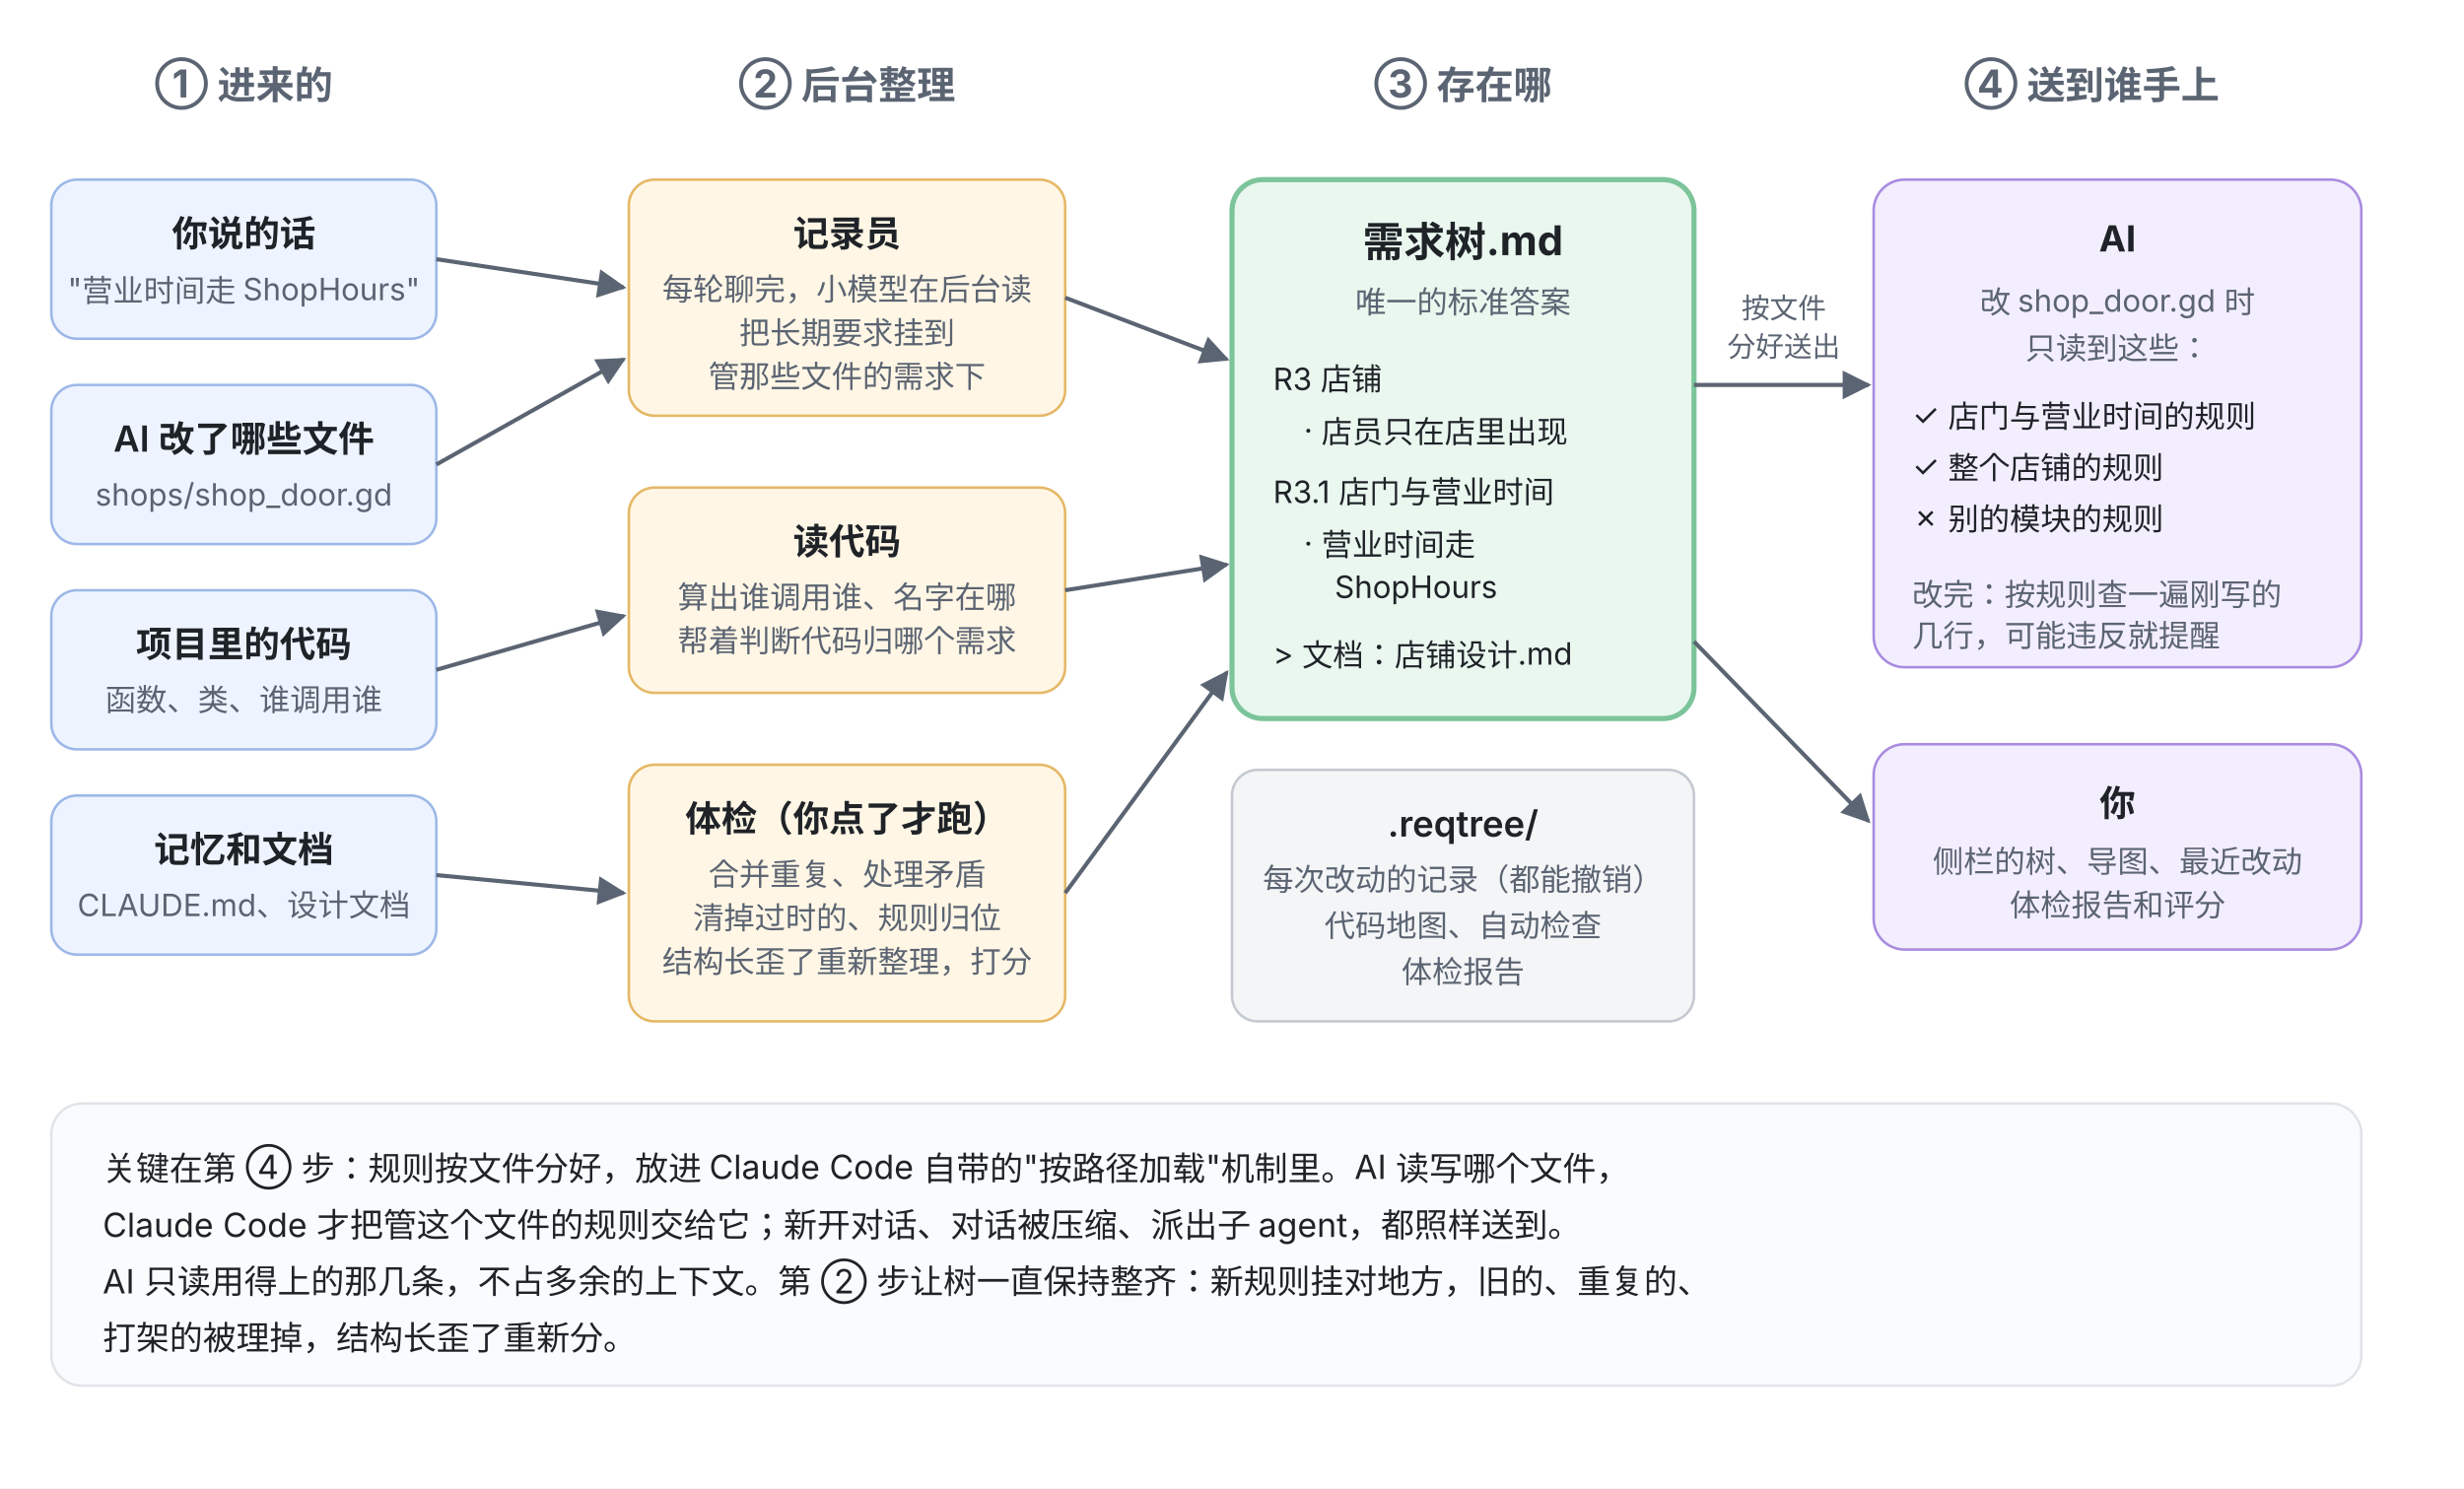
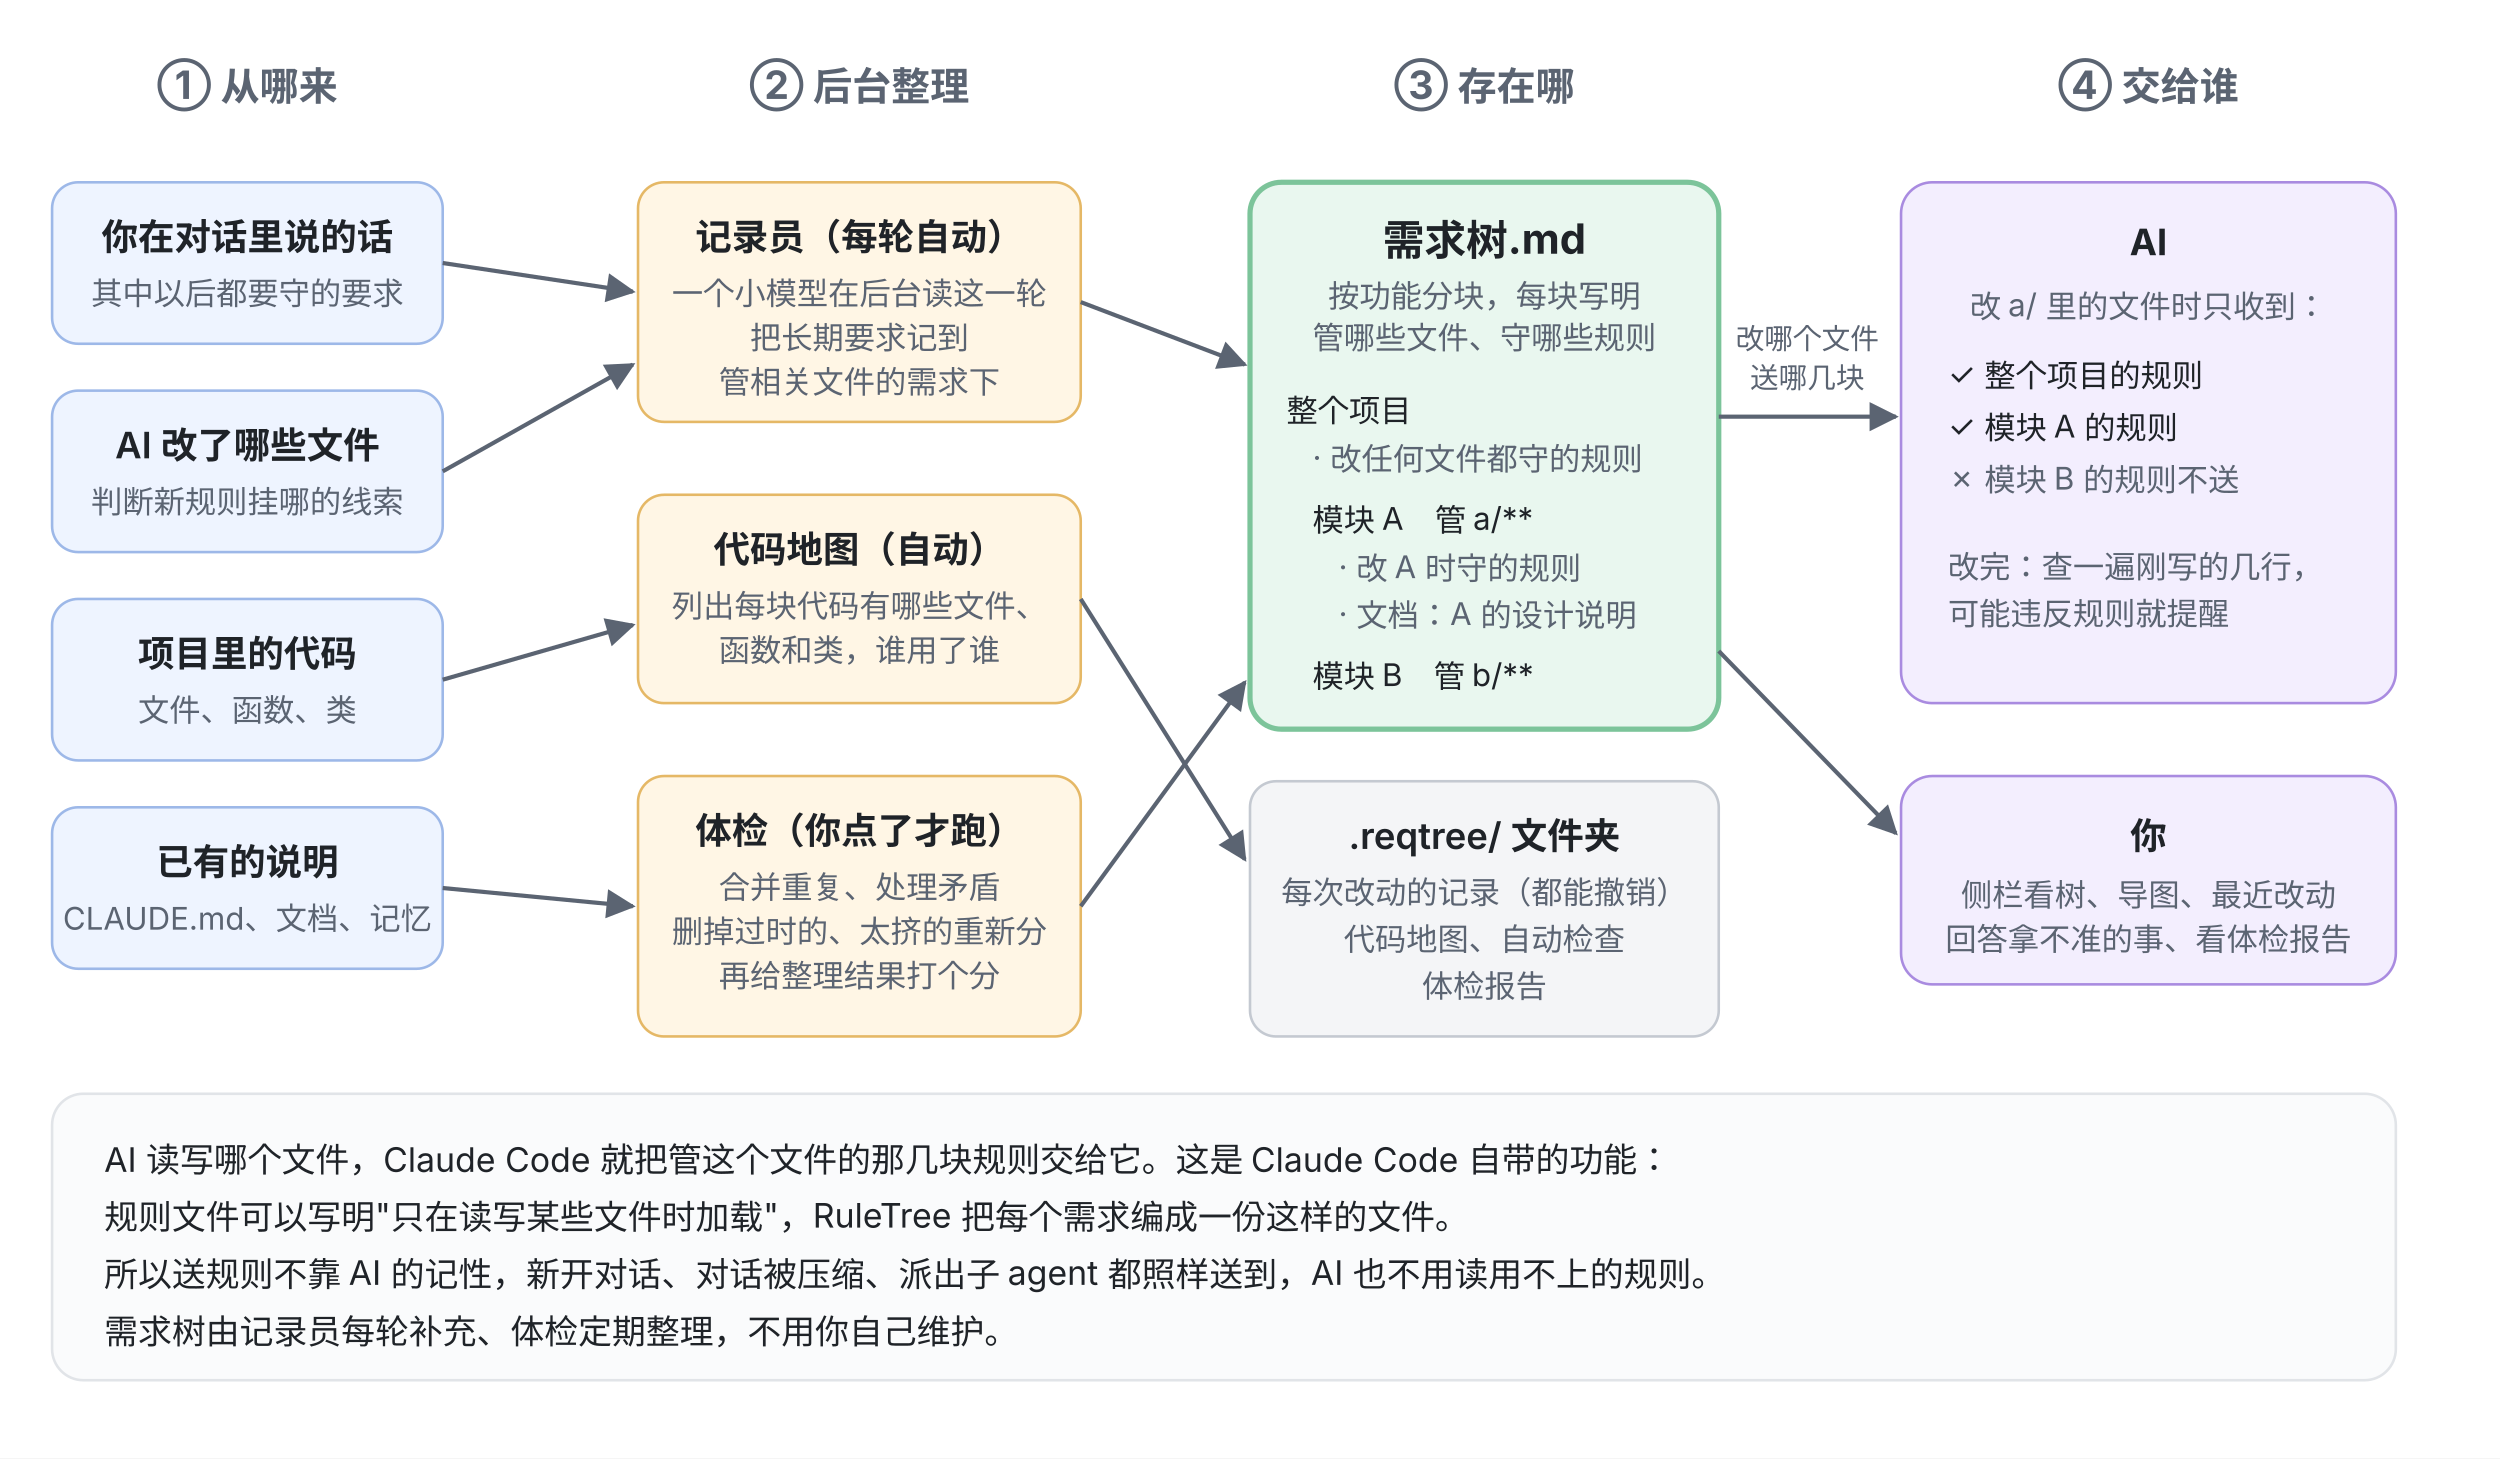
- <svg xmlns="http://www.w3.org/2000/svg" viewBox="0 0 960 580" font-family="-apple-system, 'Segoe UI', 'Microsoft YaHei', 'PingFang SC', sans-serif">
-   <rect width="960" height="580" fill="#ffffff" />
+ <svg xmlns="http://www.w3.org/2000/svg" viewBox="0 0 960 560" font-family="-apple-system, 'Segoe UI', 'Microsoft YaHei', 'PingFang SC', sans-serif">
+   <rect width="960" height="560" fill="#ffffff" />
  <defs>
    <marker id="a" viewBox="0 0 10 10" refX="9" refY="5" markerWidth="7" markerHeight="7" orient="auto">
      <path d="M0,0 L10,5 L0,10 z" fill="#5b6472" />
    </marker>
  </defs>
  <g font-size="15" font-weight="700" fill="#5b6472">
-     <text x="95" y="38" text-anchor="middle">① 进来的</text>
+     <text x="95" y="38" text-anchor="middle">① 从哪来</text>
    <text x="330" y="38" text-anchor="middle">② 后台整理</text>
    <text x="570" y="38" text-anchor="middle">③ 存在哪</text>
-     <text x="815" y="38" text-anchor="middle">④ 送到谁手上</text>
+     <text x="825" y="38" text-anchor="middle">④ 交给谁</text>
  </g>
  <g font-size="14" fill="#1f2328">
    <rect x="20" y="70" width="150" height="62" rx="10" fill="#eef4ff" stroke="#9db8e8" />
-     <text x="95" y="96" text-anchor="middle" font-weight="600">你说的话</text>
-     <text x="95" y="117" text-anchor="middle" font-size="12" fill="#5b6472">"营业时间走 ShopHours"</text>
+     <text x="95" y="96" text-anchor="middle" font-weight="600">你在对话里说的话</text>
+     <text x="95" y="117" text-anchor="middle" font-size="12" fill="#5b6472">其中以后都要守的要求</text>
    <rect x="20" y="150" width="150" height="62" rx="10" fill="#eef4ff" stroke="#9db8e8" />
    <text x="95" y="176" text-anchor="middle" font-weight="600">AI 改了哪些文件</text>
-     <text x="95" y="197" text-anchor="middle" font-size="12" fill="#5b6472">shops/shop_door.gd</text>
+     <text x="95" y="197" text-anchor="middle" font-size="12" fill="#5b6472">判断新规则挂哪的线索</text>
    <rect x="20" y="230" width="150" height="62" rx="10" fill="#eef4ff" stroke="#9db8e8" />
    <text x="95" y="256" text-anchor="middle" font-weight="600">项目里的代码</text>
-     <text x="95" y="277" text-anchor="middle" font-size="12" fill="#5b6472">函数、类、谁调用谁</text>
+     <text x="95" y="277" text-anchor="middle" font-size="12" fill="#5b6472">文件、函数、类</text>
    <rect x="20" y="310" width="150" height="62" rx="10" fill="#eef4ff" stroke="#9db8e8" />
-     <text x="95" y="336" text-anchor="middle" font-weight="600">记忆和文档</text>
-     <text x="95" y="357" text-anchor="middle" font-size="12" fill="#5b6472">CLAUDE.md、设计文档</text>
+     <text x="95" y="336" text-anchor="middle" font-weight="600">已有的说明</text>
+     <text x="95" y="357" text-anchor="middle" font-size="12" fill="#5b6472">CLAUDE.md、文档、记忆</text>
  </g>
  <g font-size="14" fill="#1f2328">
    <rect x="245" y="70" width="170" height="92" rx="10" fill="#fff6e5" stroke="#e5b866" />
-     <text x="330" y="96" text-anchor="middle" font-weight="700">记录员</text>
-     <text x="330" y="117" text-anchor="middle" font-size="12" fill="#5b6472">每轮聊完，小模型在后台读</text>
-     <text x="330" y="134" text-anchor="middle" font-size="12" fill="#5b6472">把长期要求挂到</text>
-     <text x="330" y="151" text-anchor="middle" font-size="12" fill="#5b6472">管那些文件的需求下</text>
+     <text x="330" y="96" text-anchor="middle" font-weight="700">记录员（每轮自动）</text>
+     <text x="330" y="117" text-anchor="middle" font-size="12" fill="#5b6472">一个小模型在后台读这一轮</text>
+     <text x="330" y="134" text-anchor="middle" font-size="12" fill="#5b6472">把长期要求记到</text>
+     <text x="330" y="151" text-anchor="middle" font-size="12" fill="#5b6472">管相关文件的需求下</text>
    <rect x="245" y="190" width="170" height="80" rx="10" fill="#fff6e5" stroke="#e5b866" />
-     <text x="330" y="216" text-anchor="middle" font-weight="700">读代码</text>
-     <text x="330" y="237" text-anchor="middle" font-size="12" fill="#5b6472">算出谁调用谁、名字在哪</text>
-     <text x="330" y="254" text-anchor="middle" font-size="12" fill="#5b6472">帮着判断代码归哪个需求</text>
+     <text x="330" y="216" text-anchor="middle" font-weight="700">代码地图（自动）</text>
+     <text x="330" y="237" text-anchor="middle" font-size="12" fill="#5b6472">列出每块代码有哪些文件、</text>
+     <text x="330" y="254" text-anchor="middle" font-size="12" fill="#5b6472">函数和类，谁用了谁</text>
    <rect x="245" y="298" width="170" height="100" rx="10" fill="#fff6e5" stroke="#e5b866" />
    <text x="330" y="324" text-anchor="middle" font-weight="700">体检（你点了才跑）</text>
    <text x="330" y="345" text-anchor="middle" font-size="12" fill="#5b6472">合并重复、处理矛盾</text>
-     <text x="330" y="362" text-anchor="middle" font-size="12" fill="#5b6472">清掉过时的、规则归位</text>
-     <text x="330" y="379" text-anchor="middle" font-size="12" fill="#5b6472">结构长歪了重新整理，打分</text>
+     <text x="330" y="362" text-anchor="middle" font-size="12" fill="#5b6472">删掉过时的、太挤的重新分</text>
+     <text x="330" y="379" text-anchor="middle" font-size="12" fill="#5b6472">再给整理结果打个分</text>
  </g>
  <g font-size="14" fill="#1f2328">
    <rect x="480" y="70" width="180" height="210" rx="12" fill="#e9f7ef" stroke="#7cc49a" stroke-width="2" />
-     <text x="570" y="100" text-anchor="middle" font-weight="700" font-size="16">需求树.md</text>
-     <text x="570" y="122" text-anchor="middle" font-size="12" fill="#5b6472">唯一的标准答案</text>
+     <text x="570" y="98" text-anchor="middle" font-weight="700" font-size="16">需求树.md</text>
+     <text x="570" y="118" text-anchor="middle" font-size="12" fill="#5b6472">按功能分块，每块写明</text>
+     <text x="570" y="134" text-anchor="middle" font-size="12" fill="#5b6472">管哪些文件、守哪些规则</text>
    <g font-size="12" fill="#1f2328">
-       <text x="496" y="152">R3 店铺</text>
-       <text x="508" y="172">· 店员只在店里出现</text>
-       <text x="496" y="196">  R3.1 店门与营业时间</text>
-       <text x="508" y="216">· 营业时间走</text>
-       <text x="520" y="233">ShopHours</text>
-       <text x="496" y="259">  &gt; 文档：店铺设计.md</text>
+       <text x="494" y="162">整个项目</text>
+       <text x="504" y="180" fill="#5b6472">· 改任何文件都守的规则</text>
+       <text x="504" y="204">模块 A　管 a/**</text>
+       <text x="514" y="222" fill="#5b6472">· 改 A 时守的规则</text>
+       <text x="514" y="240" fill="#5b6472">· 文档：A 的设计说明</text>
+       <text x="504" y="264">模块 B　管 b/**</text>
    </g>
    <rect x="480" y="300" width="180" height="98" rx="10" fill="#f4f5f7" stroke="#c4c9d1" />
-     <text x="570" y="326" text-anchor="middle" font-weight="600">.reqtree/</text>
+     <text x="570" y="326" text-anchor="middle" font-weight="600">.reqtree/ 文件夹</text>
    <text x="570" y="347" text-anchor="middle" font-size="12" fill="#5b6472">每次改动的记录（都能撤销）</text>
    <text x="570" y="365" text-anchor="middle" font-size="12" fill="#5b6472">代码地图、自动检查</text>
    <text x="570" y="383" text-anchor="middle" font-size="12" fill="#5b6472">体检报告</text>
  </g>
  <g font-size="14" fill="#1f2328">
-     <rect x="730" y="70" width="190" height="190" rx="12" fill="#f3eefe" stroke="#a98be0" />
+     <rect x="730" y="70" width="190" height="200" rx="12" fill="#f3eefe" stroke="#a98be0" />
    <text x="825" y="98" text-anchor="middle" font-weight="700">AI</text>
-     <text x="825" y="122" text-anchor="middle" font-size="12" fill="#5b6472">改 shop_door.gd 时</text>
-     <text x="825" y="140" text-anchor="middle" font-size="12" fill="#5b6472">只读到这些：</text>
-     <text x="745" y="166" font-size="12">✓ 店门与营业时间的规则</text>
-     <text x="745" y="186" font-size="12">✓ 整个店铺的规则</text>
-     <text x="745" y="206" font-size="12">✗ 别的模块的规则</text>
-     <text x="745" y="236" font-size="12" fill="#5b6472">改完：按规则查一遍刚写的</text>
-     <text x="745" y="252" font-size="12" fill="#5b6472">几行，可能违反就提醒</text>
-     <rect x="730" y="290" width="190" height="80" rx="12" fill="#f3eefe" stroke="#a98be0" />
-     <text x="825" y="318" text-anchor="middle" font-weight="700">你</text>
-     <text x="825" y="340" text-anchor="middle" font-size="12" fill="#5b6472">侧栏的树、导图、最近改动</text>
-     <text x="825" y="357" text-anchor="middle" font-size="12" fill="#5b6472">体检报告和评分</text>
+     <text x="825" y="122" text-anchor="middle" font-size="12" fill="#5b6472">改 a/ 里的文件时只收到：</text>
+     <text x="748" y="148" font-size="12">✓ 整个项目的规则</text>
+     <text x="748" y="168" font-size="12">✓ 模块 A 的规则</text>
+     <text x="748" y="188" font-size="12" fill="#5b6472">✗ 模块 B 的规则不送</text>
+     <text x="748" y="222" font-size="12" fill="#5b6472">改完：查一遍刚写的几行，</text>
+     <text x="748" y="240" font-size="12" fill="#5b6472">可能违反规则就提醒</text>
+     <rect x="730" y="298" width="190" height="80" rx="12" fill="#f3eefe" stroke="#a98be0" />
+     <text x="825" y="326" text-anchor="middle" font-weight="700">你</text>
+     <text x="825" y="348" text-anchor="middle" font-size="12" fill="#5b6472">侧栏看树、导图、最近改动</text>
+     <text x="825" y="365" text-anchor="middle" font-size="12" fill="#5b6472">回答拿不准的事、看体检报告</text>
  </g>
  <g stroke="#5b6472" stroke-width="1.6" fill="none" marker-end="url(#a)">
    <path d="M170,101 L243,112" />
    <path d="M170,181 L243,140" />
    <path d="M170,261 L243,240" />
    <path d="M170,341 L243,348" />
    <path d="M415,116 L478,140" />
-     <path d="M415,230 L478,220" />
+     <path d="M415,230 L478,330" />
    <path d="M415,348 L478,262" />
-     <path d="M660,150 L728,150" />
+     <path d="M660,160 L728,160" />
    <path d="M660,250 L728,320" />
  </g>
-   <g font-size="12" fill="#5b6472">
-     <text x="695" y="124" text-anchor="middle" font-size="11">按文件</text>
-     <text x="695" y="139" text-anchor="middle" font-size="11">分好送出</text>
+   <g font-size="11" fill="#5b6472">
+     <text x="694" y="134" text-anchor="middle">改哪个文件</text>
+     <text x="694" y="149" text-anchor="middle">送哪几块</text>
  </g>
  <g font-size="13" fill="#1f2328">
-     <rect x="20" y="430" width="900" height="110" rx="12" fill="#fafbfc" stroke="#e1e4e8" />
-     <text x="40" y="460">关键在第 ④ 步：规则按文件分好，放进 Claude Code 自带的"按路径加载"机制里。AI 读写哪个文件，</text>
-     <text x="40" y="482">Claude Code 才把管这个文件的规则交给它；新开对话、对话被压缩、派出子 agent，都照样送到。</text>
-     <text x="40" y="504">AI 只读用得上的那几条，不占多余的上下文。第 ② 步让树一直保持整齐：新规则挂对地方，旧的、重复的、</text>
-     <text x="40" y="526">打架的被理掉，结构长歪了重新分。</text>
+     <rect x="20" y="420" width="900" height="110" rx="12" fill="#fafbfc" stroke="#e1e4e8" />
+     <text x="40" y="450">AI 读写哪个文件，Claude Code 就把管这个文件的那几块规则交给它。这是 Claude Code 自带的功能：</text>
+     <text x="40" y="472">规则文件可以写明"只在读写某些文件时加载"，RuleTree 把每个需求编成一份这样的文件。</text>
+     <text x="40" y="494">所以送规则不靠 AI 的记性，新开对话、对话被压缩、派出子 agent 都照样送到，AI 也不用读用不上的规则。</text>
+     <text x="40" y="516">需求树由记录员每轮补充、体检定期整理，不用你自己维护。</text>
  </g>
</svg>
